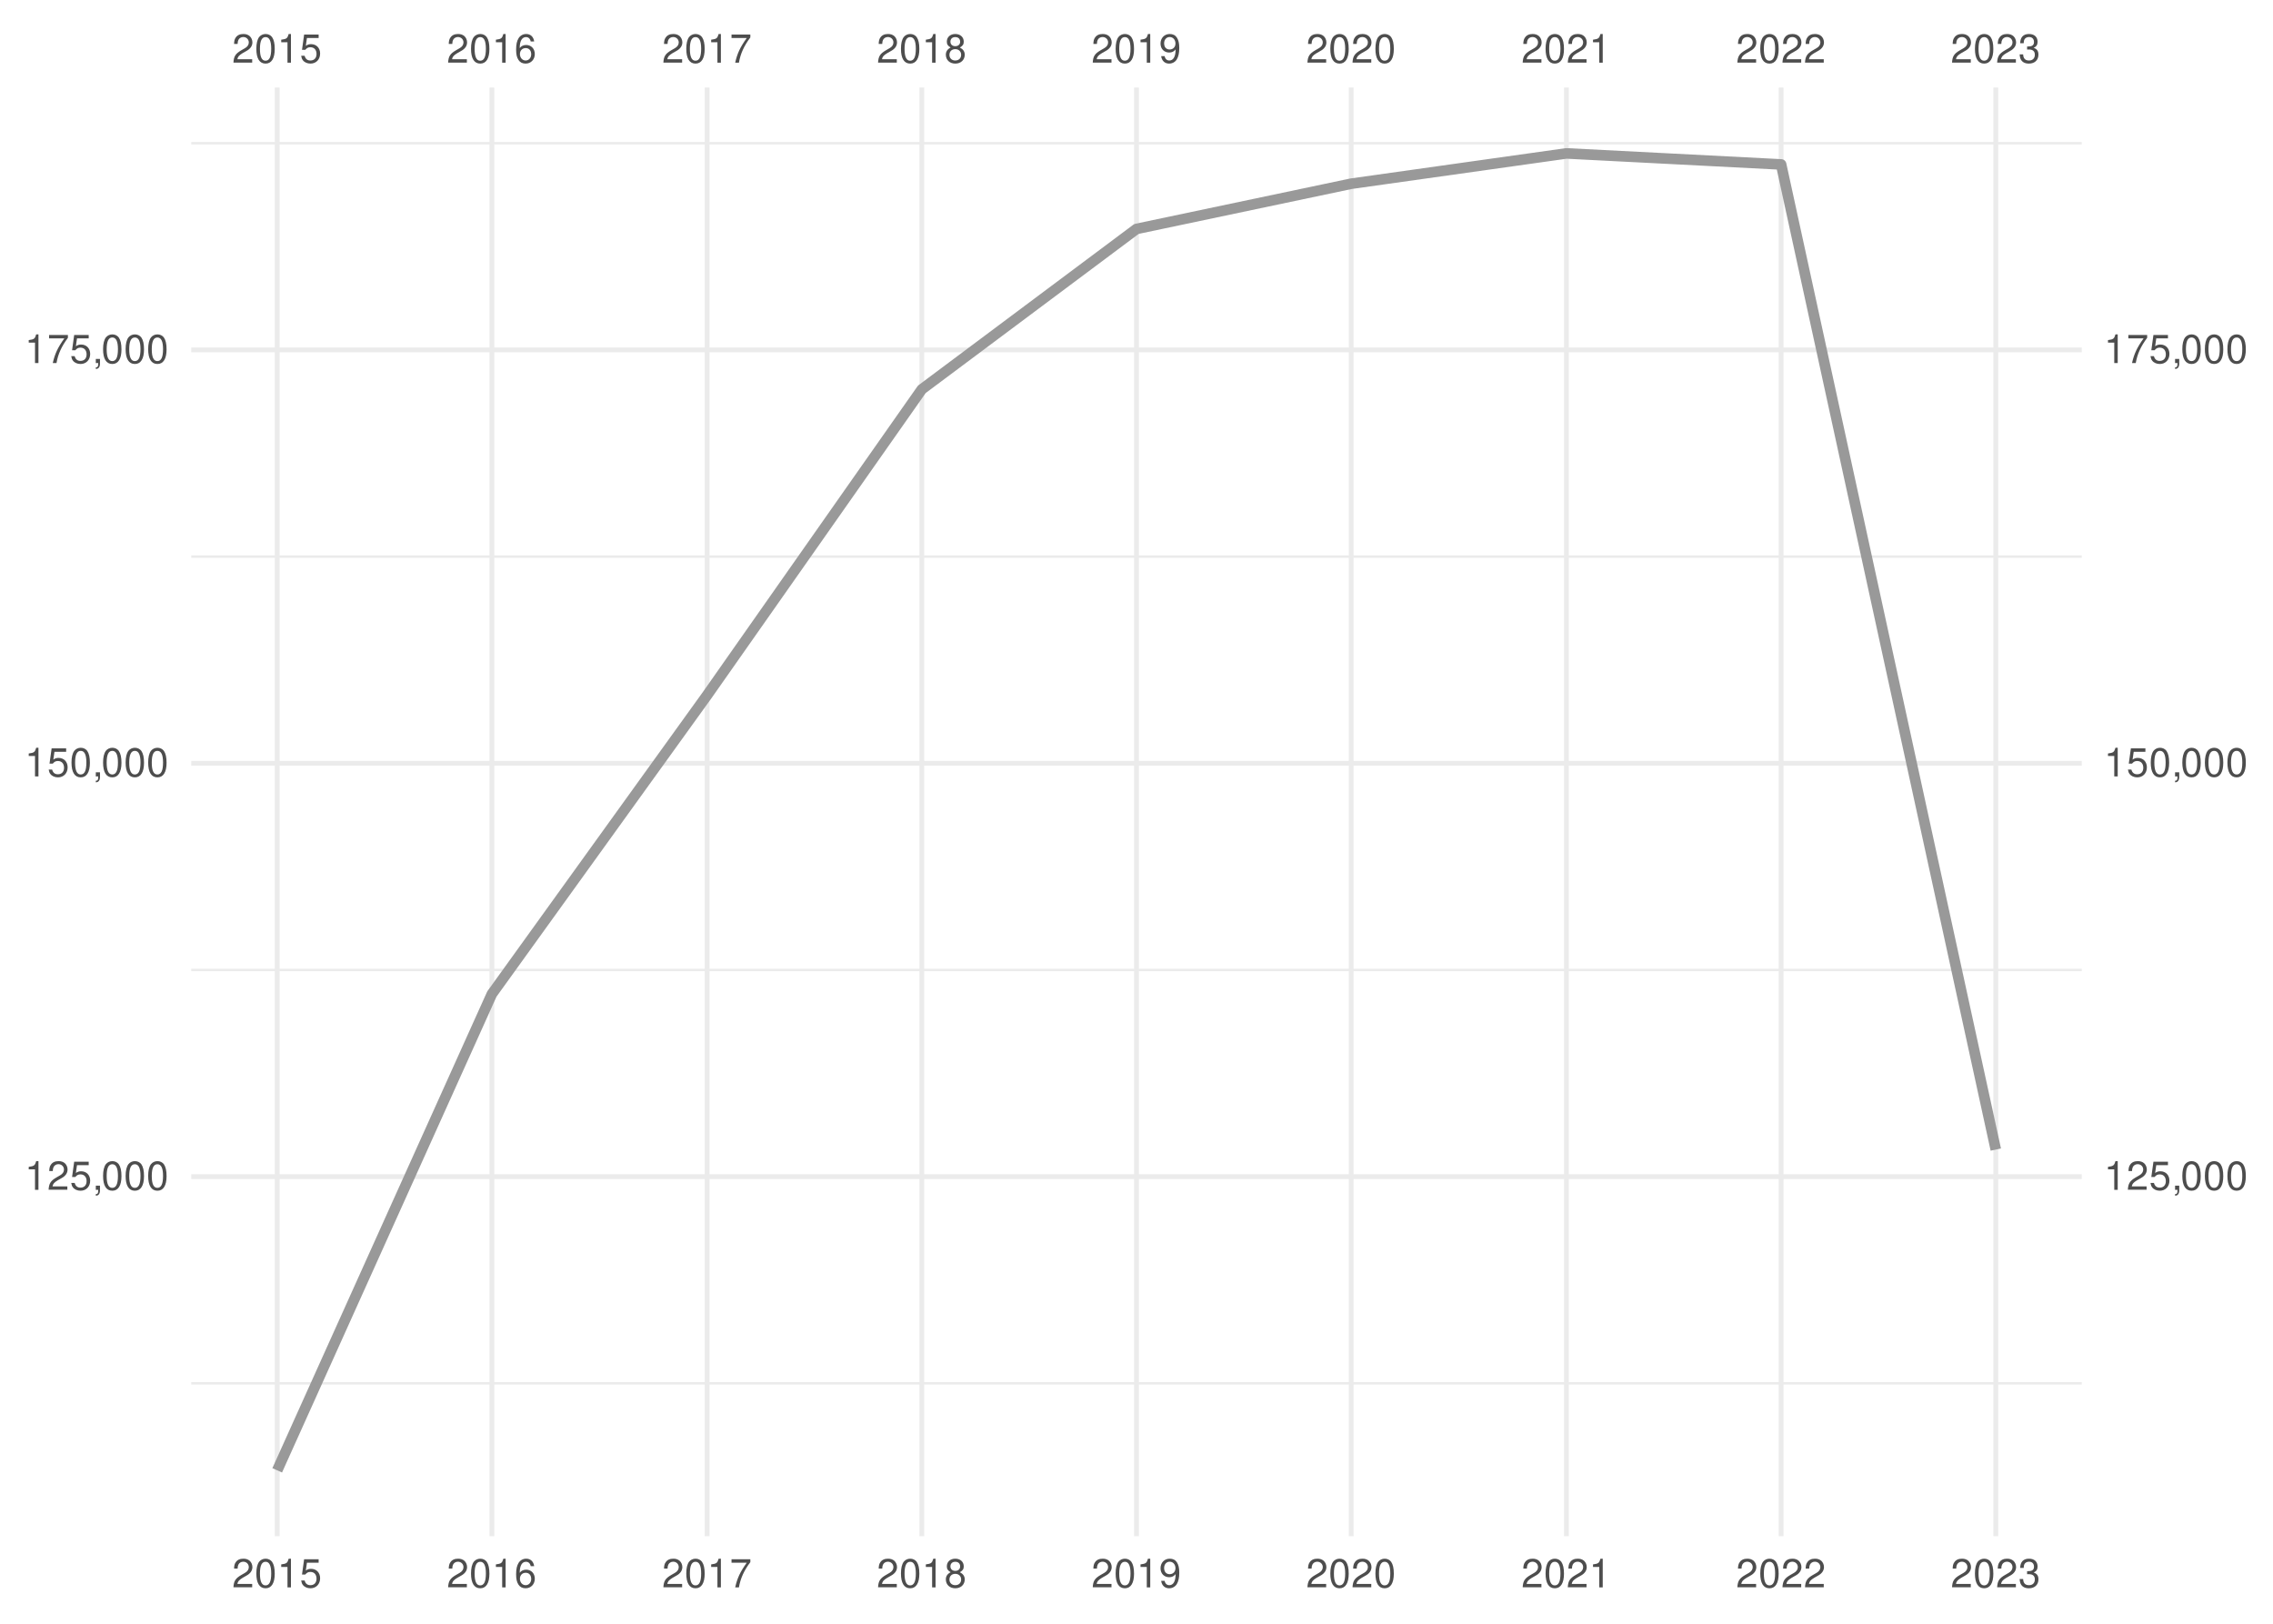
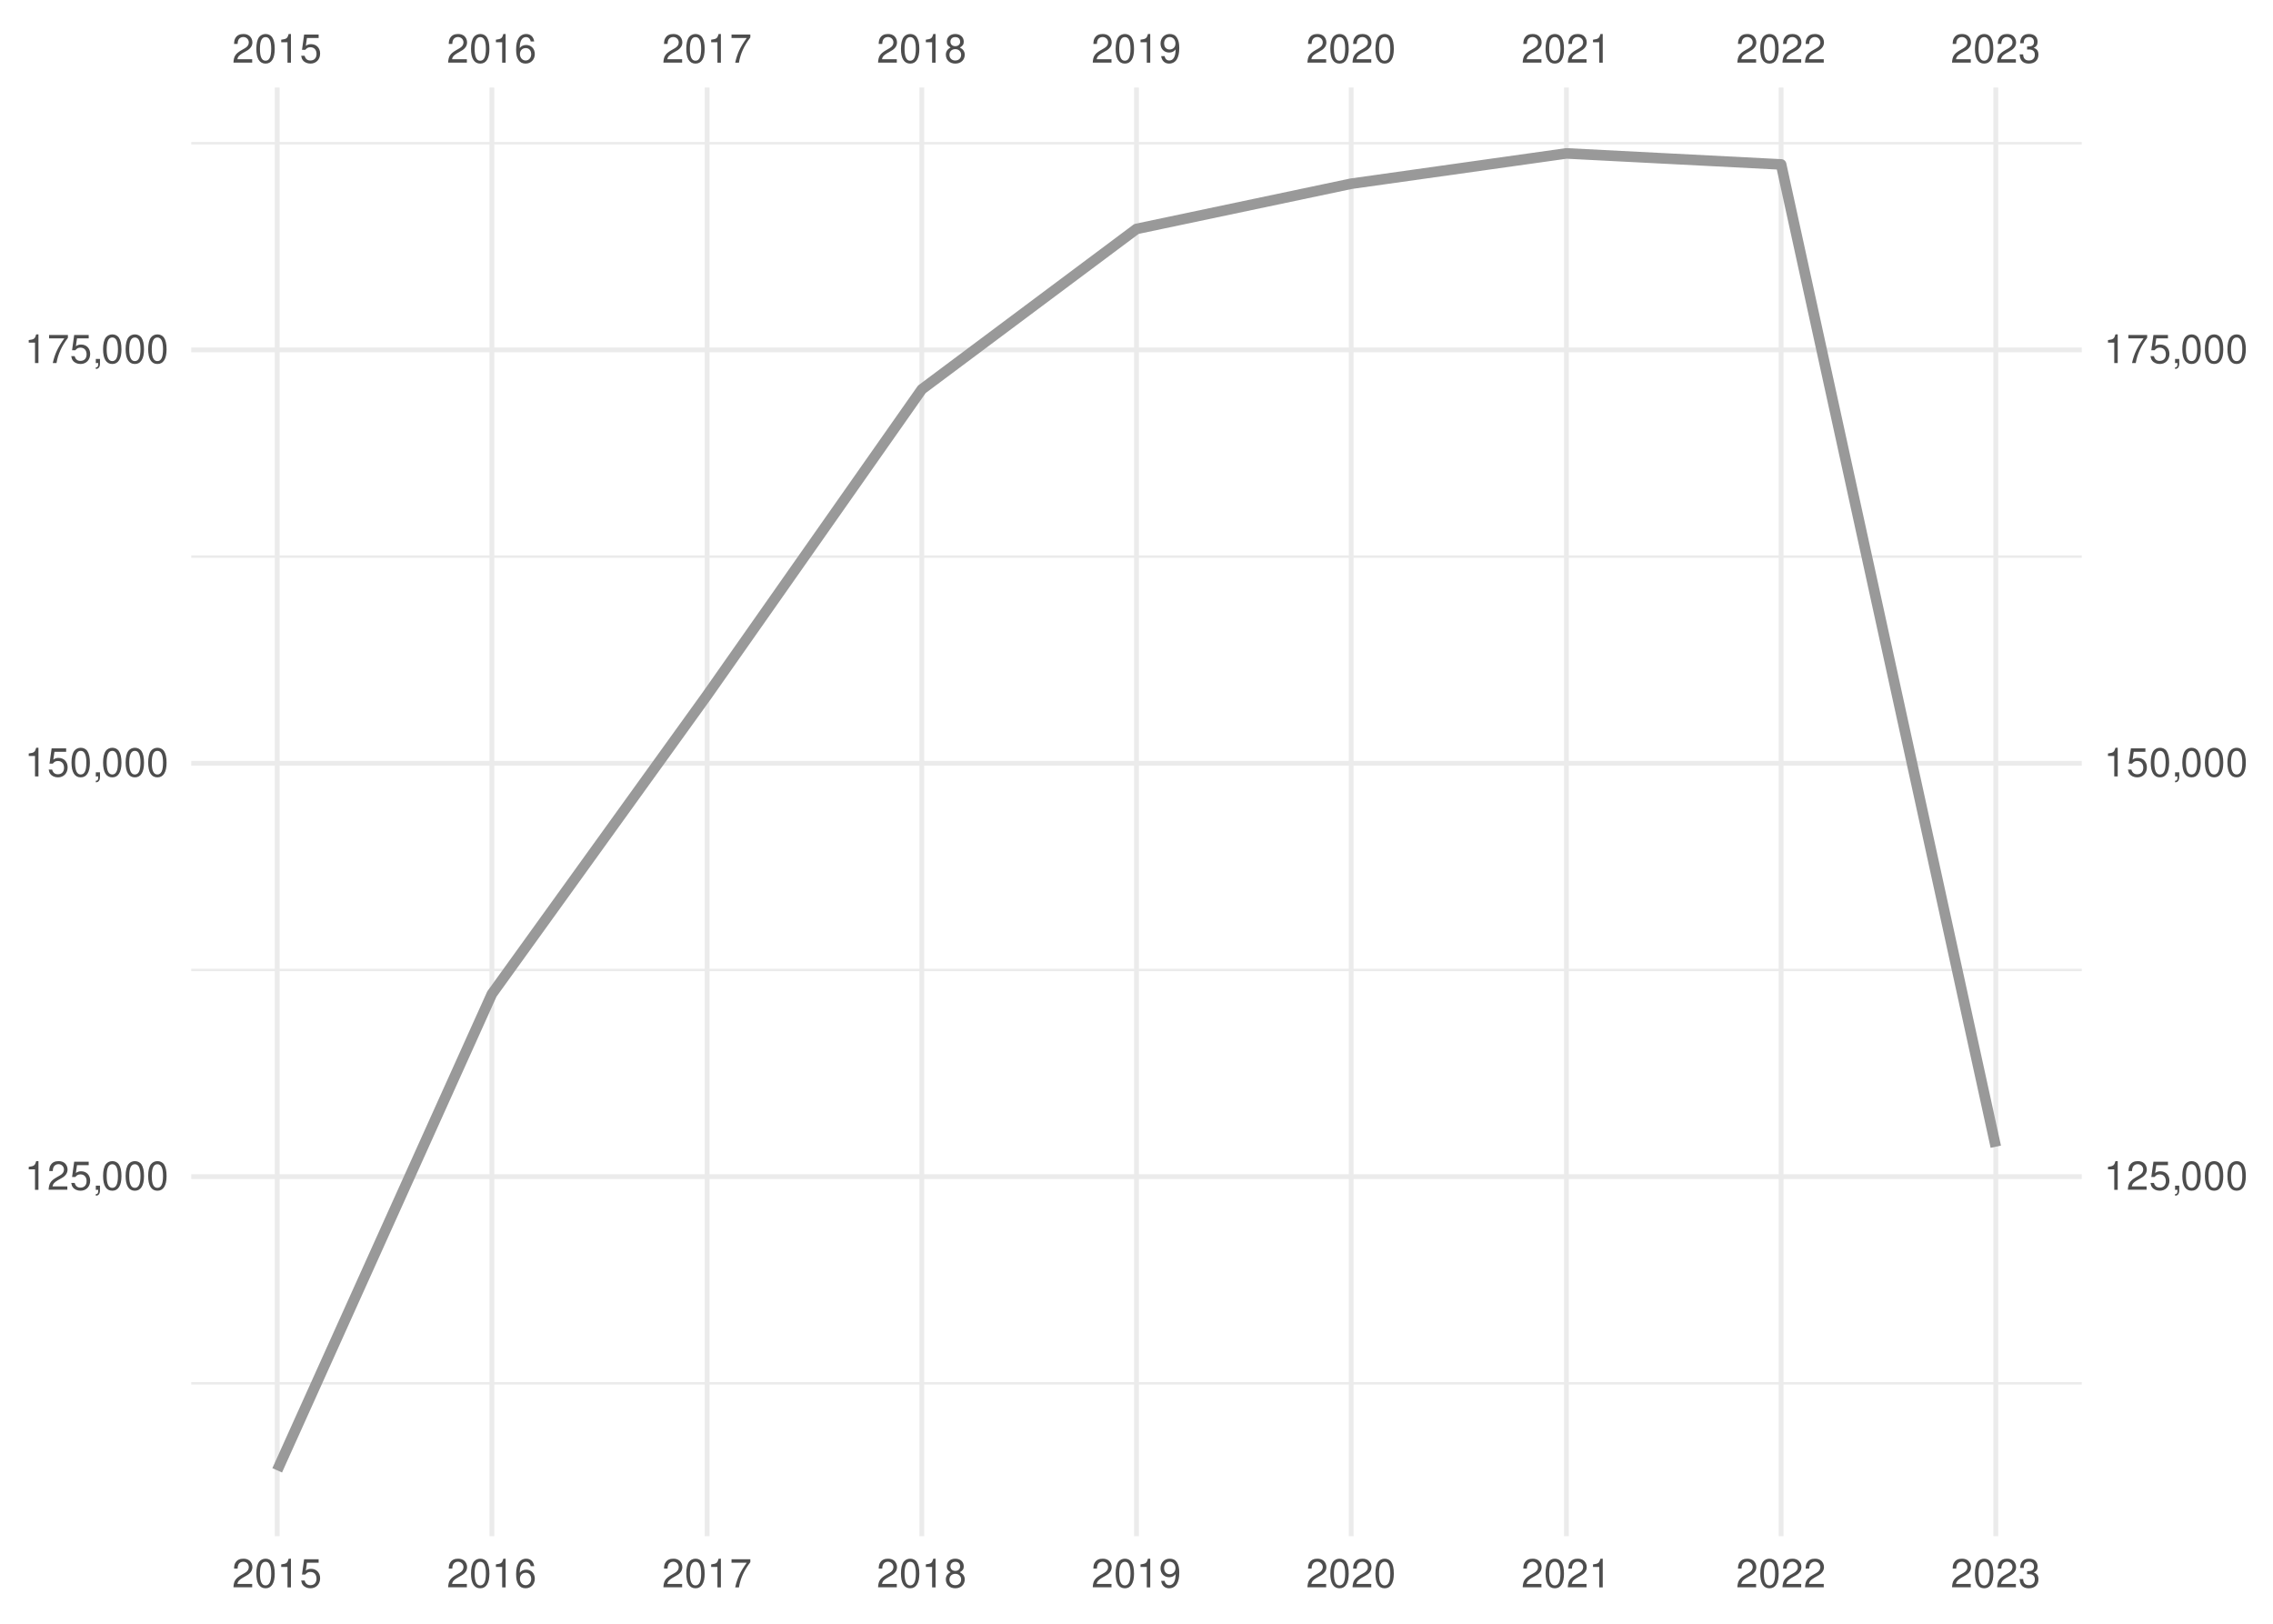
<svg xmlns="http://www.w3.org/2000/svg" xmlns:xlink="http://www.w3.org/1999/xlink" width="504pt" height="360pt" viewBox="0 0 504 360" version="1.1">
  <defs>
    <g>
      <symbol overflow="visible" id="glyph0-0">
        <path style="stroke:none;" d="" />
      </symbol>
      <symbol overflow="visible" id="glyph0-1">
        <path style="stroke:none;" d="M 4.453 -0.766 L 1.172 -0.766 C 1.25 -1.297 1.531 -1.625 2.297 -2.094 L 3.172 -2.594 C 4.047 -3.062 4.5 -3.719 4.5 -4.5 C 4.5 -5.031 4.281 -5.531 3.922 -5.875 C 3.547 -6.203 3.094 -6.359 2.5 -6.359 C 1.703 -6.359 1.125 -6.078 0.781 -5.531 C 0.547 -5.203 0.453 -4.797 0.438 -4.156 L 1.219 -4.156 C 1.234 -4.594 1.297 -4.844 1.406 -5.062 C 1.594 -5.438 2 -5.688 2.469 -5.688 C 3.172 -5.688 3.703 -5.172 3.703 -4.484 C 3.703 -3.969 3.406 -3.531 2.859 -3.219 L 2.047 -2.75 C 0.75 -2 0.375 -1.406 0.297 -0.016 L 4.453 -0.016 Z M 4.453 -0.766 " />
      </symbol>
      <symbol overflow="visible" id="glyph0-2">
        <path style="stroke:none;" d="M 2.422 -6.359 C 1.844 -6.359 1.312 -6.094 0.984 -5.672 C 0.578 -5.109 0.375 -4.25 0.375 -3.078 C 0.375 -0.938 1.078 0.203 2.422 0.203 C 3.734 0.203 4.453 -0.938 4.453 -3.031 C 4.453 -4.25 4.266 -5.078 3.859 -5.672 C 3.531 -6.109 3.016 -6.359 2.422 -6.359 Z M 2.422 -5.672 C 3.25 -5.672 3.672 -4.828 3.672 -3.094 C 3.672 -1.281 3.266 -0.438 2.406 -0.438 C 1.578 -0.438 1.172 -1.312 1.172 -3.062 C 1.172 -4.828 1.578 -5.672 2.422 -5.672 Z M 2.422 -5.672 " />
      </symbol>
      <symbol overflow="visible" id="glyph0-3">
        <path style="stroke:none;" d="M 2.281 -4.531 L 2.281 0 L 3.047 0 L 3.047 -6.359 L 2.547 -6.359 C 2.266 -5.391 2.094 -5.25 0.891 -5.094 L 0.891 -4.531 Z M 2.281 -4.531 " />
      </symbol>
      <symbol overflow="visible" id="glyph0-4">
        <path style="stroke:none;" d="M 4.188 -6.234 L 0.969 -6.234 L 0.5 -2.844 L 1.219 -2.844 C 1.578 -3.266 1.875 -3.422 2.359 -3.422 C 3.203 -3.422 3.719 -2.844 3.719 -1.922 C 3.719 -1.031 3.203 -0.484 2.359 -0.484 C 1.688 -0.484 1.266 -0.828 1.078 -1.531 L 0.312 -1.531 C 0.406 -1.016 0.5 -0.781 0.688 -0.547 C 1.031 -0.078 1.672 0.203 2.375 0.203 C 3.641 0.203 4.516 -0.719 4.516 -2.031 C 4.516 -3.266 3.688 -4.109 2.5 -4.109 C 2.062 -4.109 1.703 -4 1.344 -3.734 L 1.594 -5.469 L 4.188 -5.469 Z M 4.188 -6.234 " />
      </symbol>
      <symbol overflow="visible" id="glyph0-5">
        <path style="stroke:none;" d="M 4.375 -4.703 C 4.234 -5.75 3.562 -6.359 2.609 -6.359 C 1.922 -6.359 1.312 -6.031 0.938 -5.453 C 0.547 -4.828 0.375 -4.062 0.375 -2.906 C 0.375 -1.828 0.531 -1.156 0.906 -0.594 C 1.234 -0.078 1.781 0.203 2.469 0.203 C 3.656 0.203 4.516 -0.688 4.516 -1.922 C 4.516 -3.094 3.719 -3.922 2.609 -3.922 C 1.984 -3.922 1.5 -3.688 1.172 -3.234 C 1.172 -4.797 1.672 -5.672 2.562 -5.672 C 3.109 -5.672 3.484 -5.328 3.609 -4.703 Z M 2.5 -3.234 C 3.25 -3.234 3.719 -2.703 3.719 -1.859 C 3.719 -1.062 3.188 -0.484 2.484 -0.484 C 1.766 -0.484 1.219 -1.094 1.219 -1.906 C 1.219 -2.688 1.734 -3.234 2.5 -3.234 Z M 2.5 -3.234 " />
      </symbol>
      <symbol overflow="visible" id="glyph0-6">
        <path style="stroke:none;" d="M 4.578 -6.234 L 0.406 -6.234 L 0.406 -5.469 L 3.781 -5.469 C 2.281 -3.359 1.688 -2.047 1.219 0 L 2.047 0 C 2.391 -2 3.172 -3.719 4.578 -5.594 Z M 4.578 -6.234 " />
      </symbol>
      <symbol overflow="visible" id="glyph0-7">
        <path style="stroke:none;" d="M 3.438 -3.359 C 4.094 -3.75 4.297 -4.062 4.297 -4.656 C 4.297 -5.672 3.531 -6.359 2.422 -6.359 C 1.312 -6.359 0.547 -5.672 0.547 -4.672 C 0.547 -4.062 0.75 -3.75 1.391 -3.359 C 0.672 -2.984 0.328 -2.469 0.328 -1.766 C 0.328 -0.609 1.172 0.203 2.422 0.203 C 3.656 0.203 4.516 -0.609 4.516 -1.766 C 4.516 -2.469 4.156 -2.984 3.438 -3.359 Z M 2.422 -5.672 C 3.078 -5.672 3.5 -5.281 3.5 -4.641 C 3.5 -4.047 3.062 -3.656 2.422 -3.656 C 1.766 -3.656 1.344 -4.047 1.344 -4.656 C 1.344 -5.281 1.766 -5.672 2.422 -5.672 Z M 2.422 -3 C 3.188 -3 3.719 -2.484 3.719 -1.75 C 3.719 -0.984 3.203 -0.484 2.406 -0.484 C 1.641 -0.484 1.125 -1 1.125 -1.734 C 1.125 -2.5 1.641 -3 2.422 -3 Z M 2.422 -3 " />
      </symbol>
      <symbol overflow="visible" id="glyph0-8">
        <path style="stroke:none;" d="M 0.469 -1.453 C 0.609 -0.406 1.281 0.203 2.234 0.203 C 2.922 0.203 3.547 -0.125 3.922 -0.703 C 4.297 -1.328 4.484 -2.109 4.484 -3.25 C 4.484 -4.328 4.312 -5 3.953 -5.562 C 3.609 -6.094 3.062 -6.359 2.375 -6.359 C 1.188 -6.359 0.328 -5.469 0.328 -4.234 C 0.328 -3.062 1.125 -2.25 2.25 -2.25 C 2.844 -2.25 3.281 -2.453 3.672 -2.938 C 3.672 -1.359 3.172 -0.484 2.281 -0.484 C 1.734 -0.484 1.359 -0.828 1.234 -1.453 Z M 2.359 -5.688 C 3.094 -5.688 3.641 -5.078 3.641 -4.25 C 3.641 -3.469 3.109 -2.922 2.344 -2.922 C 1.594 -2.922 1.125 -3.453 1.125 -4.297 C 1.125 -5.109 1.641 -5.688 2.359 -5.688 Z M 2.359 -5.688 " />
      </symbol>
      <symbol overflow="visible" id="glyph0-9">
        <path style="stroke:none;" d="M 1.938 -2.922 L 2.359 -2.922 C 3.203 -2.922 3.656 -2.531 3.656 -1.766 C 3.656 -0.969 3.172 -0.484 2.375 -0.484 C 1.516 -0.484 1.109 -0.922 1.062 -1.844 L 0.281 -1.844 C 0.312 -1.344 0.406 -1 0.547 -0.719 C 0.875 -0.109 1.484 0.203 2.344 0.203 C 3.625 0.203 4.453 -0.578 4.453 -1.781 C 4.453 -2.594 4.141 -3.031 3.391 -3.297 C 3.969 -3.531 4.266 -3.969 4.266 -4.609 C 4.266 -5.703 3.547 -6.359 2.359 -6.359 C 1.109 -6.359 0.438 -5.656 0.406 -4.312 L 1.188 -4.312 C 1.203 -4.703 1.234 -4.922 1.328 -5.109 C 1.5 -5.469 1.891 -5.688 2.375 -5.688 C 3.062 -5.688 3.469 -5.266 3.469 -4.578 C 3.469 -4.141 3.312 -3.859 2.969 -3.719 C 2.766 -3.625 2.484 -3.594 1.938 -3.578 Z M 1.938 -2.922 " />
      </symbol>
      <symbol overflow="visible" id="glyph0-10">
        <path style="stroke:none;" d="M 0.766 -0.922 L 0.766 0 L 1.297 0 L 1.297 0.156 C 1.297 0.766 1.172 0.938 0.766 0.953 L 0.766 1.297 C 1.344 1.312 1.688 0.891 1.688 0.141 L 1.688 -0.922 Z M 0.766 -0.922 " />
      </symbol>
    </g>
    <clipPath id="clip1">
      <path d="M 42.41 306 L 461.59 306 L 461.59 307 L 42.41 307 Z M 42.41 306 " />
    </clipPath>
    <clipPath id="clip2">
      <path d="M 42.41 214 L 461.59 214 L 461.59 216 L 42.41 216 Z M 42.41 214 " />
    </clipPath>
    <clipPath id="clip3">
      <path d="M 42.41 123 L 461.59 123 L 461.59 124 L 42.41 124 Z M 42.41 123 " />
    </clipPath>
    <clipPath id="clip4">
      <path d="M 42.41 31 L 461.59 31 L 461.59 33 L 42.41 33 Z M 42.41 31 " />
    </clipPath>
    <clipPath id="clip5">
      <path d="M 42.41 260 L 461.59 260 L 461.59 262 L 42.41 262 Z M 42.41 260 " />
    </clipPath>
    <clipPath id="clip6">
      <path d="M 42.41 168 L 461.59 168 L 461.59 170 L 42.41 170 Z M 42.41 168 " />
    </clipPath>
    <clipPath id="clip7">
      <path d="M 42.41 77 L 461.59 77 L 461.59 79 L 42.41 79 Z M 42.41 77 " />
    </clipPath>
    <clipPath id="clip8">
      <path d="M 60 19.41 L 62 19.41 L 62 340.59 L 60 340.59 Z M 60 19.41 " />
    </clipPath>
    <clipPath id="clip9">
      <path d="M 108 19.41 L 110 19.41 L 110 340.59 L 108 340.59 Z M 108 19.41 " />
    </clipPath>
    <clipPath id="clip10">
      <path d="M 156 19.41 L 158 19.41 L 158 340.59 L 156 340.59 Z M 156 19.41 " />
    </clipPath>
    <clipPath id="clip11">
      <path d="M 203 19.41 L 205 19.41 L 205 340.59 L 203 340.59 Z M 203 19.41 " />
    </clipPath>
    <clipPath id="clip12">
      <path d="M 251 19.41 L 253 19.41 L 253 340.59 L 251 340.59 Z M 251 19.41 " />
    </clipPath>
    <clipPath id="clip13">
      <path d="M 299 19.41 L 301 19.41 L 301 340.59 L 299 340.59 Z M 299 19.41 " />
    </clipPath>
    <clipPath id="clip14">
      <path d="M 346 19.41 L 348 19.41 L 348 340.59 L 346 340.59 Z M 346 19.41 " />
    </clipPath>
    <clipPath id="clip15">
      <path d="M 394 19.41 L 396 19.41 L 396 340.59 L 394 340.59 Z M 394 19.41 " />
    </clipPath>
    <clipPath id="clip16">
      <path d="M 442 19.41 L 444 19.41 L 444 340.59 L 442 340.59 Z M 442 19.41 " />
    </clipPath>
  </defs>
  <g id="surface41">
    <rect x="0" y="0" width="504" height="360" style="fill:rgb(100%,100%,100%);fill-opacity:1;stroke:none;" />
    <g clip-path="url(#clip1)" clip-rule="nonzero">
      <path style="fill:none;stroke-width:0.533;stroke-linecap:butt;stroke-linejoin:round;stroke:rgb(92.157%,92.157%,92.157%);stroke-opacity:1;stroke-miterlimit:10;" d="M 42.41 306.703 L 461.59 306.703 " />
    </g>
    <g clip-path="url(#clip2)" clip-rule="nonzero">
      <path style="fill:none;stroke-width:0.533;stroke-linecap:butt;stroke-linejoin:round;stroke:rgb(92.157%,92.157%,92.157%);stroke-opacity:1;stroke-miterlimit:10;" d="M 42.41 215.055 L 461.59 215.055 " />
    </g>
    <g clip-path="url(#clip3)" clip-rule="nonzero">
      <path style="fill:none;stroke-width:0.533;stroke-linecap:butt;stroke-linejoin:round;stroke:rgb(92.157%,92.157%,92.157%);stroke-opacity:1;stroke-miterlimit:10;" d="M 42.41 123.406 L 461.59 123.406 " />
    </g>
    <g clip-path="url(#clip4)" clip-rule="nonzero">
      <path style="fill:none;stroke-width:0.533;stroke-linecap:butt;stroke-linejoin:round;stroke:rgb(92.157%,92.157%,92.157%);stroke-opacity:1;stroke-miterlimit:10;" d="M 42.41 31.758 L 461.59 31.758 " />
    </g>
    <g clip-path="url(#clip5)" clip-rule="nonzero">
      <path style="fill:none;stroke-width:1.067;stroke-linecap:butt;stroke-linejoin:round;stroke:rgb(92.157%,92.157%,92.157%);stroke-opacity:1;stroke-miterlimit:10;" d="M 42.41 260.879 L 461.59 260.879 " />
    </g>
    <g clip-path="url(#clip6)" clip-rule="nonzero">
      <path style="fill:none;stroke-width:1.067;stroke-linecap:butt;stroke-linejoin:round;stroke:rgb(92.157%,92.157%,92.157%);stroke-opacity:1;stroke-miterlimit:10;" d="M 42.41 169.23 L 461.59 169.23 " />
    </g>
    <g clip-path="url(#clip7)" clip-rule="nonzero">
      <path style="fill:none;stroke-width:1.067;stroke-linecap:butt;stroke-linejoin:round;stroke:rgb(92.157%,92.157%,92.157%);stroke-opacity:1;stroke-miterlimit:10;" d="M 42.41 77.582 L 461.59 77.582 " />
    </g>
    <g clip-path="url(#clip8)" clip-rule="nonzero">
      <path style="fill:none;stroke-width:1.067;stroke-linecap:butt;stroke-linejoin:round;stroke:rgb(92.157%,92.157%,92.157%);stroke-opacity:1;stroke-miterlimit:10;" d="M 61.465 340.59 L 61.465 19.41 " />
    </g>
    <g clip-path="url(#clip9)" clip-rule="nonzero">
      <path style="fill:none;stroke-width:1.067;stroke-linecap:butt;stroke-linejoin:round;stroke:rgb(92.157%,92.157%,92.157%);stroke-opacity:1;stroke-miterlimit:10;" d="M 109.066 340.59 L 109.066 19.41 " />
    </g>
    <g clip-path="url(#clip10)" clip-rule="nonzero">
      <path style="fill:none;stroke-width:1.067;stroke-linecap:butt;stroke-linejoin:round;stroke:rgb(92.157%,92.157%,92.157%);stroke-opacity:1;stroke-miterlimit:10;" d="M 156.797 340.59 L 156.797 19.41 " />
    </g>
    <g clip-path="url(#clip11)" clip-rule="nonzero">
      <path style="fill:none;stroke-width:1.067;stroke-linecap:butt;stroke-linejoin:round;stroke:rgb(92.157%,92.157%,92.157%);stroke-opacity:1;stroke-miterlimit:10;" d="M 204.398 340.59 L 204.398 19.41 " />
    </g>
    <g clip-path="url(#clip12)" clip-rule="nonzero">
      <path style="fill:none;stroke-width:1.067;stroke-linecap:butt;stroke-linejoin:round;stroke:rgb(92.157%,92.157%,92.157%);stroke-opacity:1;stroke-miterlimit:10;" d="M 252 340.59 L 252 19.41 " />
    </g>
    <g clip-path="url(#clip13)" clip-rule="nonzero">
      <path style="fill:none;stroke-width:1.067;stroke-linecap:butt;stroke-linejoin:round;stroke:rgb(92.157%,92.157%,92.157%);stroke-opacity:1;stroke-miterlimit:10;" d="M 299.602 340.59 L 299.602 19.41 " />
    </g>
    <g clip-path="url(#clip14)" clip-rule="nonzero">
      <path style="fill:none;stroke-width:1.067;stroke-linecap:butt;stroke-linejoin:round;stroke:rgb(92.157%,92.157%,92.157%);stroke-opacity:1;stroke-miterlimit:10;" d="M 347.332 340.59 L 347.332 19.41 " />
    </g>
    <g clip-path="url(#clip15)" clip-rule="nonzero">
      <path style="fill:none;stroke-width:1.067;stroke-linecap:butt;stroke-linejoin:round;stroke:rgb(92.157%,92.157%,92.157%);stroke-opacity:1;stroke-miterlimit:10;" d="M 394.934 340.59 L 394.934 19.41 " />
    </g>
    <g clip-path="url(#clip16)" clip-rule="nonzero">
      <path style="fill:none;stroke-width:1.067;stroke-linecap:butt;stroke-linejoin:round;stroke:rgb(92.157%,92.157%,92.157%);stroke-opacity:1;stroke-miterlimit:10;" d="M 442.535 340.59 L 442.535 19.41 " />
    </g>
-     <path style="fill:none;stroke-width:2.347;stroke-linecap:butt;stroke-linejoin:round;stroke:rgb(60%,60%,60%);stroke-opacity:1;stroke-miterlimit:10;" d="M 61.465 325.988 L 109.066 220.383 L 156.797 154.121 L 204.398 86.316 L 252 50.758 L 299.602 40.73 L 347.332 34.012 L 394.934 36.457 L 442.535 254.871 " />
+     <path style="fill:none;stroke-width:2.347;stroke-linecap:butt;stroke-linejoin:round;stroke:rgb(60%,60%,60%);stroke-opacity:1;stroke-miterlimit:10;" d="M 61.465 325.988 L 109.066 220.383 L 156.797 154.121 L 204.398 86.316 L 252 50.758 L 299.602 40.73 L 347.332 34.012 L 394.934 36.457 L 442.535 254.238 " />
    <g style="fill:rgb(30.196%,30.196%,30.196%);fill-opacity:1;">
      <use xlink:href="#glyph0-1" x="51.465" y="13.896" />
      <use xlink:href="#glyph0-2" x="56.465" y="13.896" />
      <use xlink:href="#glyph0-3" x="61.465" y="13.896" />
      <use xlink:href="#glyph0-4" x="66.465" y="13.896" />
    </g>
    <g style="fill:rgb(30.196%,30.196%,30.196%);fill-opacity:1;">
      <use xlink:href="#glyph0-1" x="99.066" y="13.896" />
      <use xlink:href="#glyph0-2" x="104.066" y="13.896" />
      <use xlink:href="#glyph0-3" x="109.066" y="13.896" />
      <use xlink:href="#glyph0-5" x="114.066" y="13.896" />
    </g>
    <g style="fill:rgb(30.196%,30.196%,30.196%);fill-opacity:1;">
      <use xlink:href="#glyph0-1" x="146.797" y="13.896" />
      <use xlink:href="#glyph0-2" x="151.797" y="13.896" />
      <use xlink:href="#glyph0-3" x="156.797" y="13.896" />
      <use xlink:href="#glyph0-6" x="161.797" y="13.896" />
    </g>
    <g style="fill:rgb(30.196%,30.196%,30.196%);fill-opacity:1;">
      <use xlink:href="#glyph0-1" x="194.398" y="13.896" />
      <use xlink:href="#glyph0-2" x="199.398" y="13.896" />
      <use xlink:href="#glyph0-3" x="204.398" y="13.896" />
      <use xlink:href="#glyph0-7" x="209.398" y="13.896" />
    </g>
    <g style="fill:rgb(30.196%,30.196%,30.196%);fill-opacity:1;">
      <use xlink:href="#glyph0-1" x="242" y="13.896" />
      <use xlink:href="#glyph0-2" x="247" y="13.896" />
      <use xlink:href="#glyph0-3" x="252" y="13.896" />
      <use xlink:href="#glyph0-8" x="257" y="13.896" />
    </g>
    <g style="fill:rgb(30.196%,30.196%,30.196%);fill-opacity:1;">
      <use xlink:href="#glyph0-1" x="289.602" y="13.896" />
      <use xlink:href="#glyph0-2" x="294.602" y="13.896" />
      <use xlink:href="#glyph0-1" x="299.602" y="13.896" />
      <use xlink:href="#glyph0-2" x="304.602" y="13.896" />
    </g>
    <g style="fill:rgb(30.196%,30.196%,30.196%);fill-opacity:1;">
      <use xlink:href="#glyph0-1" x="337.332" y="13.896" />
      <use xlink:href="#glyph0-2" x="342.332" y="13.896" />
      <use xlink:href="#glyph0-1" x="347.332" y="13.896" />
      <use xlink:href="#glyph0-3" x="352.332" y="13.896" />
    </g>
    <g style="fill:rgb(30.196%,30.196%,30.196%);fill-opacity:1;">
      <use xlink:href="#glyph0-1" x="384.934" y="13.896" />
      <use xlink:href="#glyph0-2" x="389.934" y="13.896" />
      <use xlink:href="#glyph0-1" x="394.934" y="13.896" />
      <use xlink:href="#glyph0-1" x="399.934" y="13.896" />
    </g>
    <g style="fill:rgb(30.196%,30.196%,30.196%);fill-opacity:1;">
      <use xlink:href="#glyph0-1" x="432.535" y="13.896" />
      <use xlink:href="#glyph0-2" x="437.535" y="13.896" />
      <use xlink:href="#glyph0-1" x="442.535" y="13.896" />
      <use xlink:href="#glyph0-9" x="447.535" y="13.896" />
    </g>
    <g style="fill:rgb(30.196%,30.196%,30.196%);fill-opacity:1;">
      <use xlink:href="#glyph0-3" x="5.48" y="263.794" />
      <use xlink:href="#glyph0-1" x="10.48" y="263.794" />
      <use xlink:href="#glyph0-4" x="15.48" y="263.794" />
      <use xlink:href="#glyph0-10" x="20.48" y="263.794" />
      <use xlink:href="#glyph0-2" x="22.48" y="263.794" />
      <use xlink:href="#glyph0-2" x="27.48" y="263.794" />
      <use xlink:href="#glyph0-2" x="32.48" y="263.794" />
    </g>
    <g style="fill:rgb(30.196%,30.196%,30.196%);fill-opacity:1;">
      <use xlink:href="#glyph0-3" x="5.48" y="172.146" />
      <use xlink:href="#glyph0-4" x="10.48" y="172.146" />
      <use xlink:href="#glyph0-2" x="15.48" y="172.146" />
      <use xlink:href="#glyph0-10" x="20.48" y="172.146" />
      <use xlink:href="#glyph0-2" x="22.48" y="172.146" />
      <use xlink:href="#glyph0-2" x="27.48" y="172.146" />
      <use xlink:href="#glyph0-2" x="32.48" y="172.146" />
    </g>
    <g style="fill:rgb(30.196%,30.196%,30.196%);fill-opacity:1;">
      <use xlink:href="#glyph0-3" x="5.48" y="80.497" />
      <use xlink:href="#glyph0-6" x="10.48" y="80.497" />
      <use xlink:href="#glyph0-4" x="15.48" y="80.497" />
      <use xlink:href="#glyph0-10" x="20.48" y="80.497" />
      <use xlink:href="#glyph0-2" x="22.48" y="80.497" />
      <use xlink:href="#glyph0-2" x="27.48" y="80.497" />
      <use xlink:href="#glyph0-2" x="32.48" y="80.497" />
    </g>
    <g style="fill:rgb(30.196%,30.196%,30.196%);fill-opacity:1;">
      <use xlink:href="#glyph0-3" x="466.52" y="263.794" />
      <use xlink:href="#glyph0-1" x="471.52" y="263.794" />
      <use xlink:href="#glyph0-4" x="476.52" y="263.794" />
      <use xlink:href="#glyph0-10" x="481.52" y="263.794" />
      <use xlink:href="#glyph0-2" x="483.52" y="263.794" />
      <use xlink:href="#glyph0-2" x="488.52" y="263.794" />
      <use xlink:href="#glyph0-2" x="493.52" y="263.794" />
    </g>
    <g style="fill:rgb(30.196%,30.196%,30.196%);fill-opacity:1;">
      <use xlink:href="#glyph0-3" x="466.52" y="172.146" />
      <use xlink:href="#glyph0-4" x="471.52" y="172.146" />
      <use xlink:href="#glyph0-2" x="476.52" y="172.146" />
      <use xlink:href="#glyph0-10" x="481.52" y="172.146" />
      <use xlink:href="#glyph0-2" x="483.52" y="172.146" />
      <use xlink:href="#glyph0-2" x="488.52" y="172.146" />
      <use xlink:href="#glyph0-2" x="493.52" y="172.146" />
    </g>
    <g style="fill:rgb(30.196%,30.196%,30.196%);fill-opacity:1;">
      <use xlink:href="#glyph0-3" x="466.52" y="80.497" />
      <use xlink:href="#glyph0-6" x="471.52" y="80.497" />
      <use xlink:href="#glyph0-4" x="476.52" y="80.497" />
      <use xlink:href="#glyph0-10" x="481.52" y="80.497" />
      <use xlink:href="#glyph0-2" x="483.52" y="80.497" />
      <use xlink:href="#glyph0-2" x="488.52" y="80.497" />
      <use xlink:href="#glyph0-2" x="493.52" y="80.497" />
    </g>
    <g style="fill:rgb(30.196%,30.196%,30.196%);fill-opacity:1;">
      <use xlink:href="#glyph0-1" x="51.465" y="351.935" />
      <use xlink:href="#glyph0-2" x="56.465" y="351.935" />
      <use xlink:href="#glyph0-3" x="61.465" y="351.935" />
      <use xlink:href="#glyph0-4" x="66.465" y="351.935" />
    </g>
    <g style="fill:rgb(30.196%,30.196%,30.196%);fill-opacity:1;">
      <use xlink:href="#glyph0-1" x="99.066" y="351.935" />
      <use xlink:href="#glyph0-2" x="104.066" y="351.935" />
      <use xlink:href="#glyph0-3" x="109.066" y="351.935" />
      <use xlink:href="#glyph0-5" x="114.066" y="351.935" />
    </g>
    <g style="fill:rgb(30.196%,30.196%,30.196%);fill-opacity:1;">
      <use xlink:href="#glyph0-1" x="146.797" y="351.935" />
      <use xlink:href="#glyph0-2" x="151.797" y="351.935" />
      <use xlink:href="#glyph0-3" x="156.797" y="351.935" />
      <use xlink:href="#glyph0-6" x="161.797" y="351.935" />
    </g>
    <g style="fill:rgb(30.196%,30.196%,30.196%);fill-opacity:1;">
      <use xlink:href="#glyph0-1" x="194.398" y="351.935" />
      <use xlink:href="#glyph0-2" x="199.398" y="351.935" />
      <use xlink:href="#glyph0-3" x="204.398" y="351.935" />
      <use xlink:href="#glyph0-7" x="209.398" y="351.935" />
    </g>
    <g style="fill:rgb(30.196%,30.196%,30.196%);fill-opacity:1;">
      <use xlink:href="#glyph0-1" x="242" y="351.935" />
      <use xlink:href="#glyph0-2" x="247" y="351.935" />
      <use xlink:href="#glyph0-3" x="252" y="351.935" />
      <use xlink:href="#glyph0-8" x="257" y="351.935" />
    </g>
    <g style="fill:rgb(30.196%,30.196%,30.196%);fill-opacity:1;">
      <use xlink:href="#glyph0-1" x="289.602" y="351.935" />
      <use xlink:href="#glyph0-2" x="294.602" y="351.935" />
      <use xlink:href="#glyph0-1" x="299.602" y="351.935" />
      <use xlink:href="#glyph0-2" x="304.602" y="351.935" />
    </g>
    <g style="fill:rgb(30.196%,30.196%,30.196%);fill-opacity:1;">
      <use xlink:href="#glyph0-1" x="337.332" y="351.935" />
      <use xlink:href="#glyph0-2" x="342.332" y="351.935" />
      <use xlink:href="#glyph0-1" x="347.332" y="351.935" />
      <use xlink:href="#glyph0-3" x="352.332" y="351.935" />
    </g>
    <g style="fill:rgb(30.196%,30.196%,30.196%);fill-opacity:1;">
      <use xlink:href="#glyph0-1" x="384.934" y="351.935" />
      <use xlink:href="#glyph0-2" x="389.934" y="351.935" />
      <use xlink:href="#glyph0-1" x="394.934" y="351.935" />
      <use xlink:href="#glyph0-1" x="399.934" y="351.935" />
    </g>
    <g style="fill:rgb(30.196%,30.196%,30.196%);fill-opacity:1;">
      <use xlink:href="#glyph0-1" x="432.535" y="351.935" />
      <use xlink:href="#glyph0-2" x="437.535" y="351.935" />
      <use xlink:href="#glyph0-1" x="442.535" y="351.935" />
      <use xlink:href="#glyph0-9" x="447.535" y="351.935" />
    </g>
  </g>
</svg>
